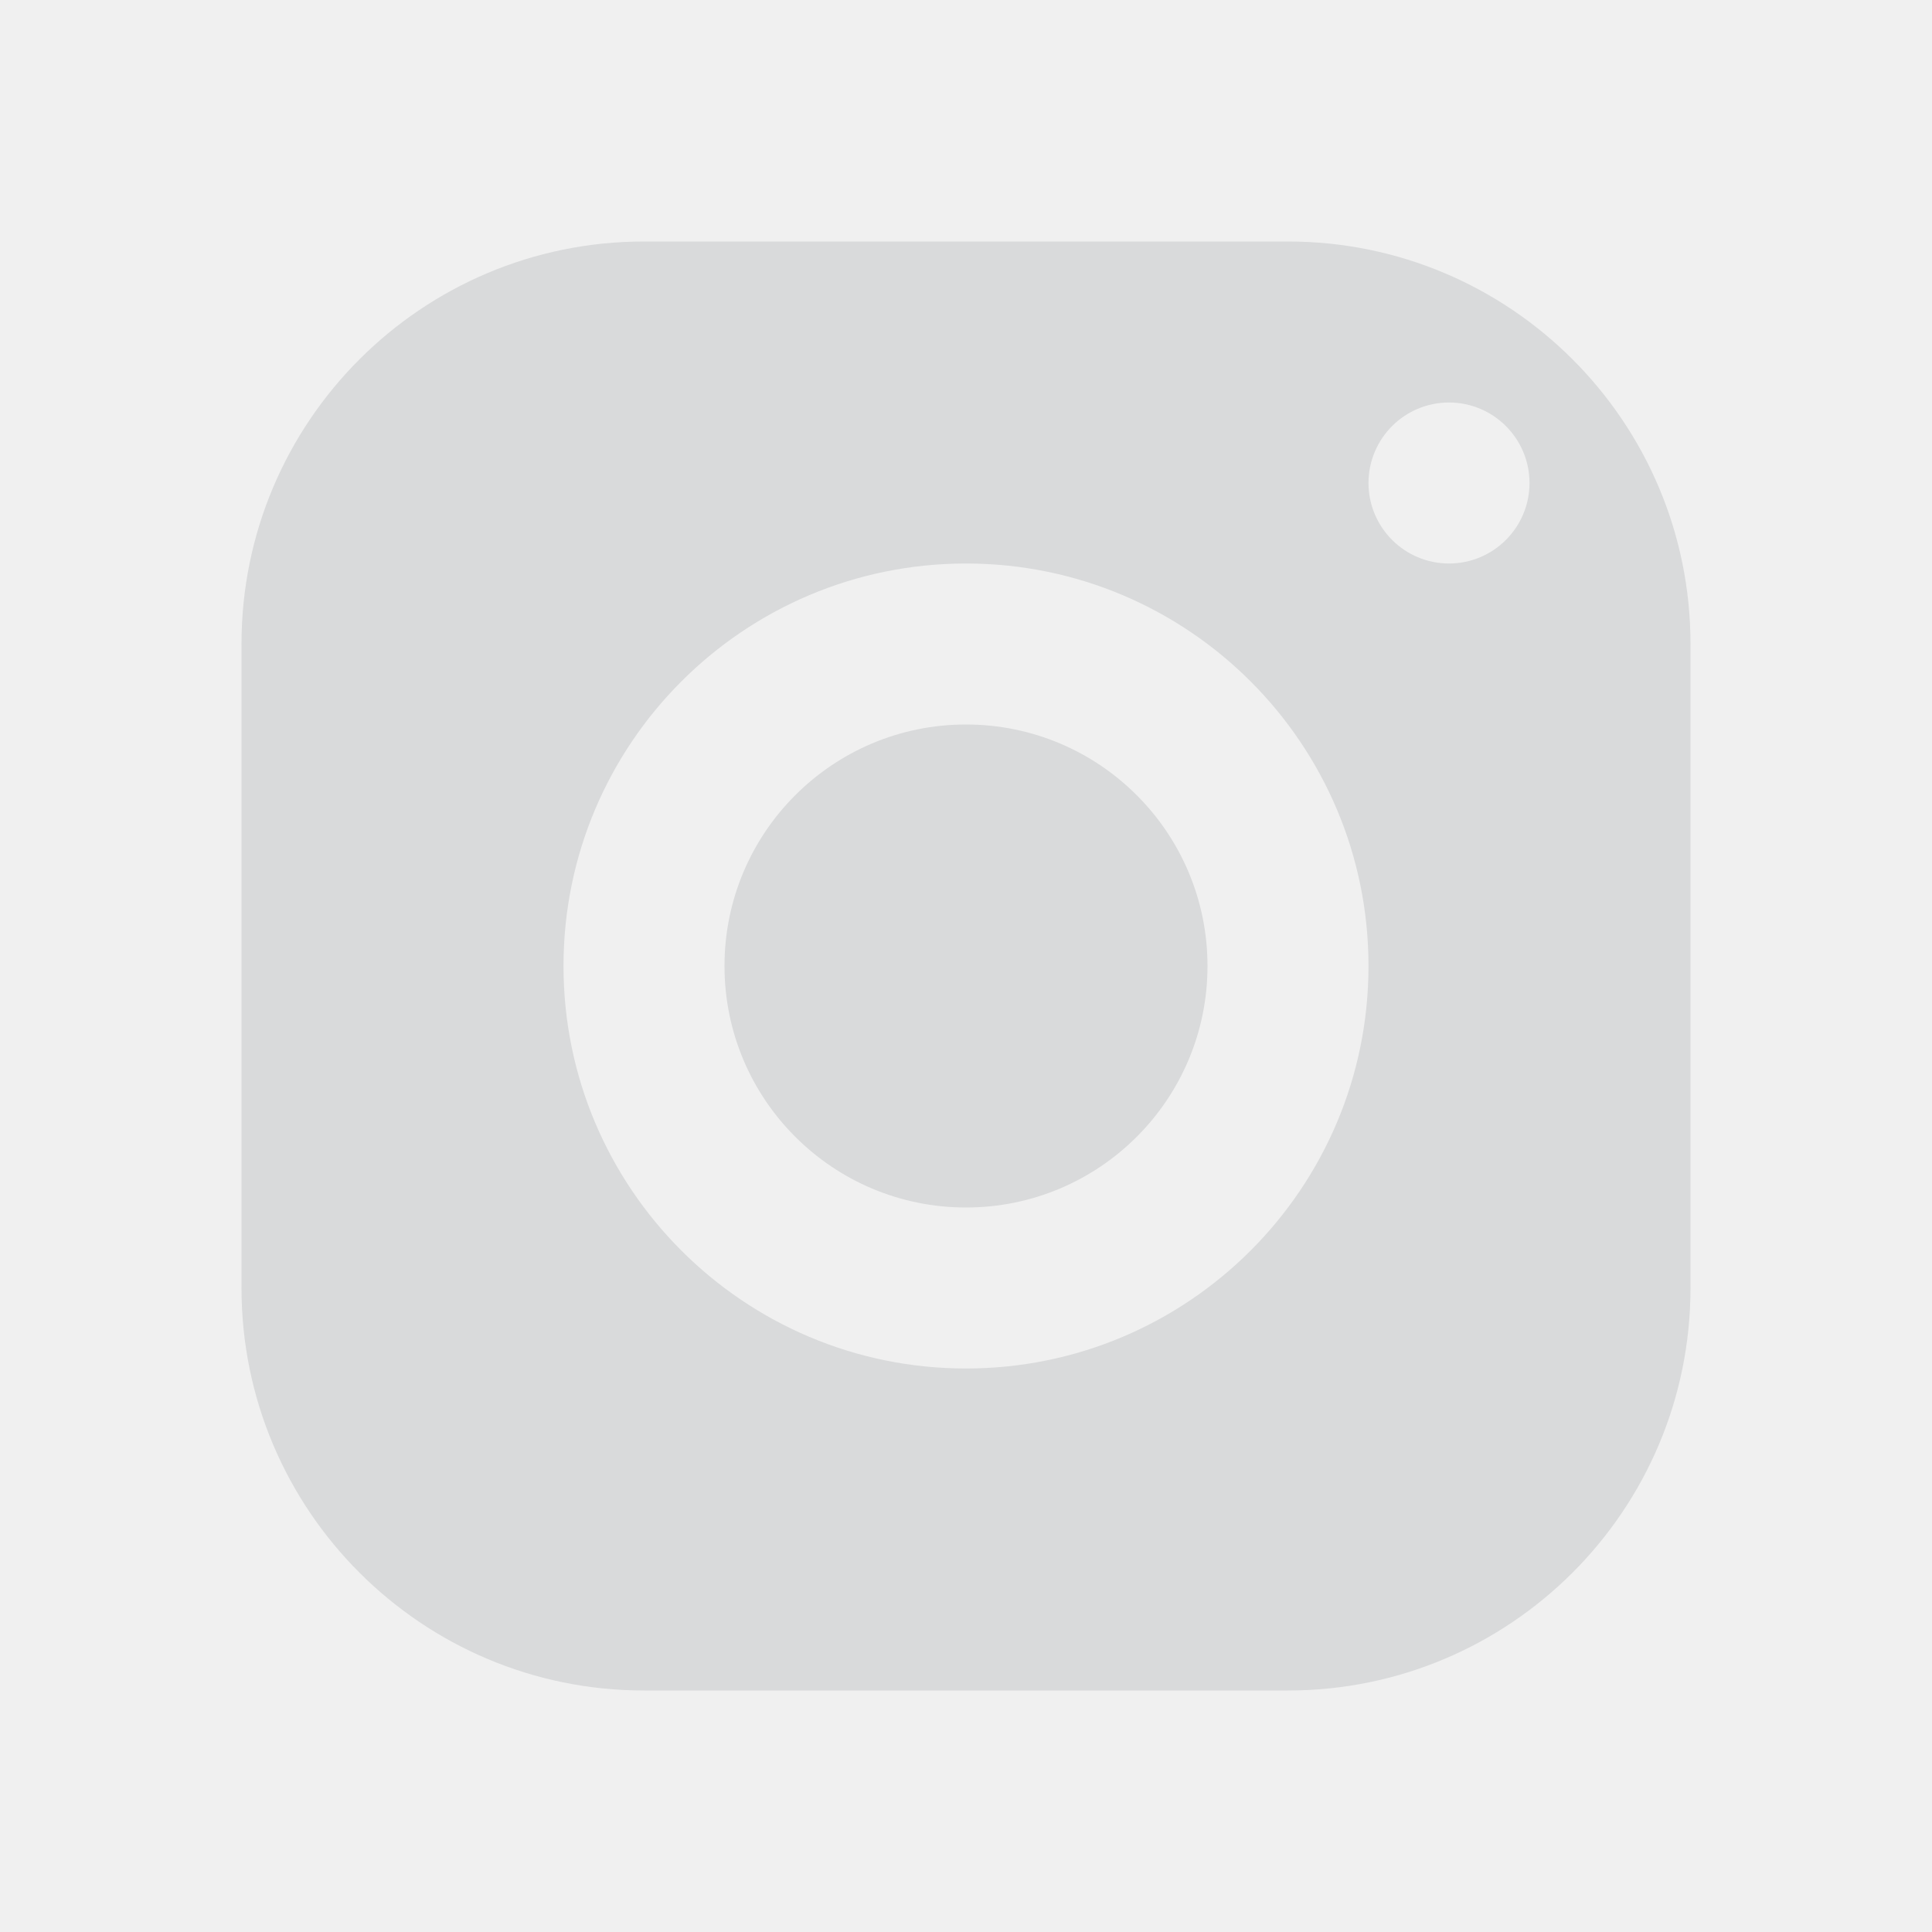
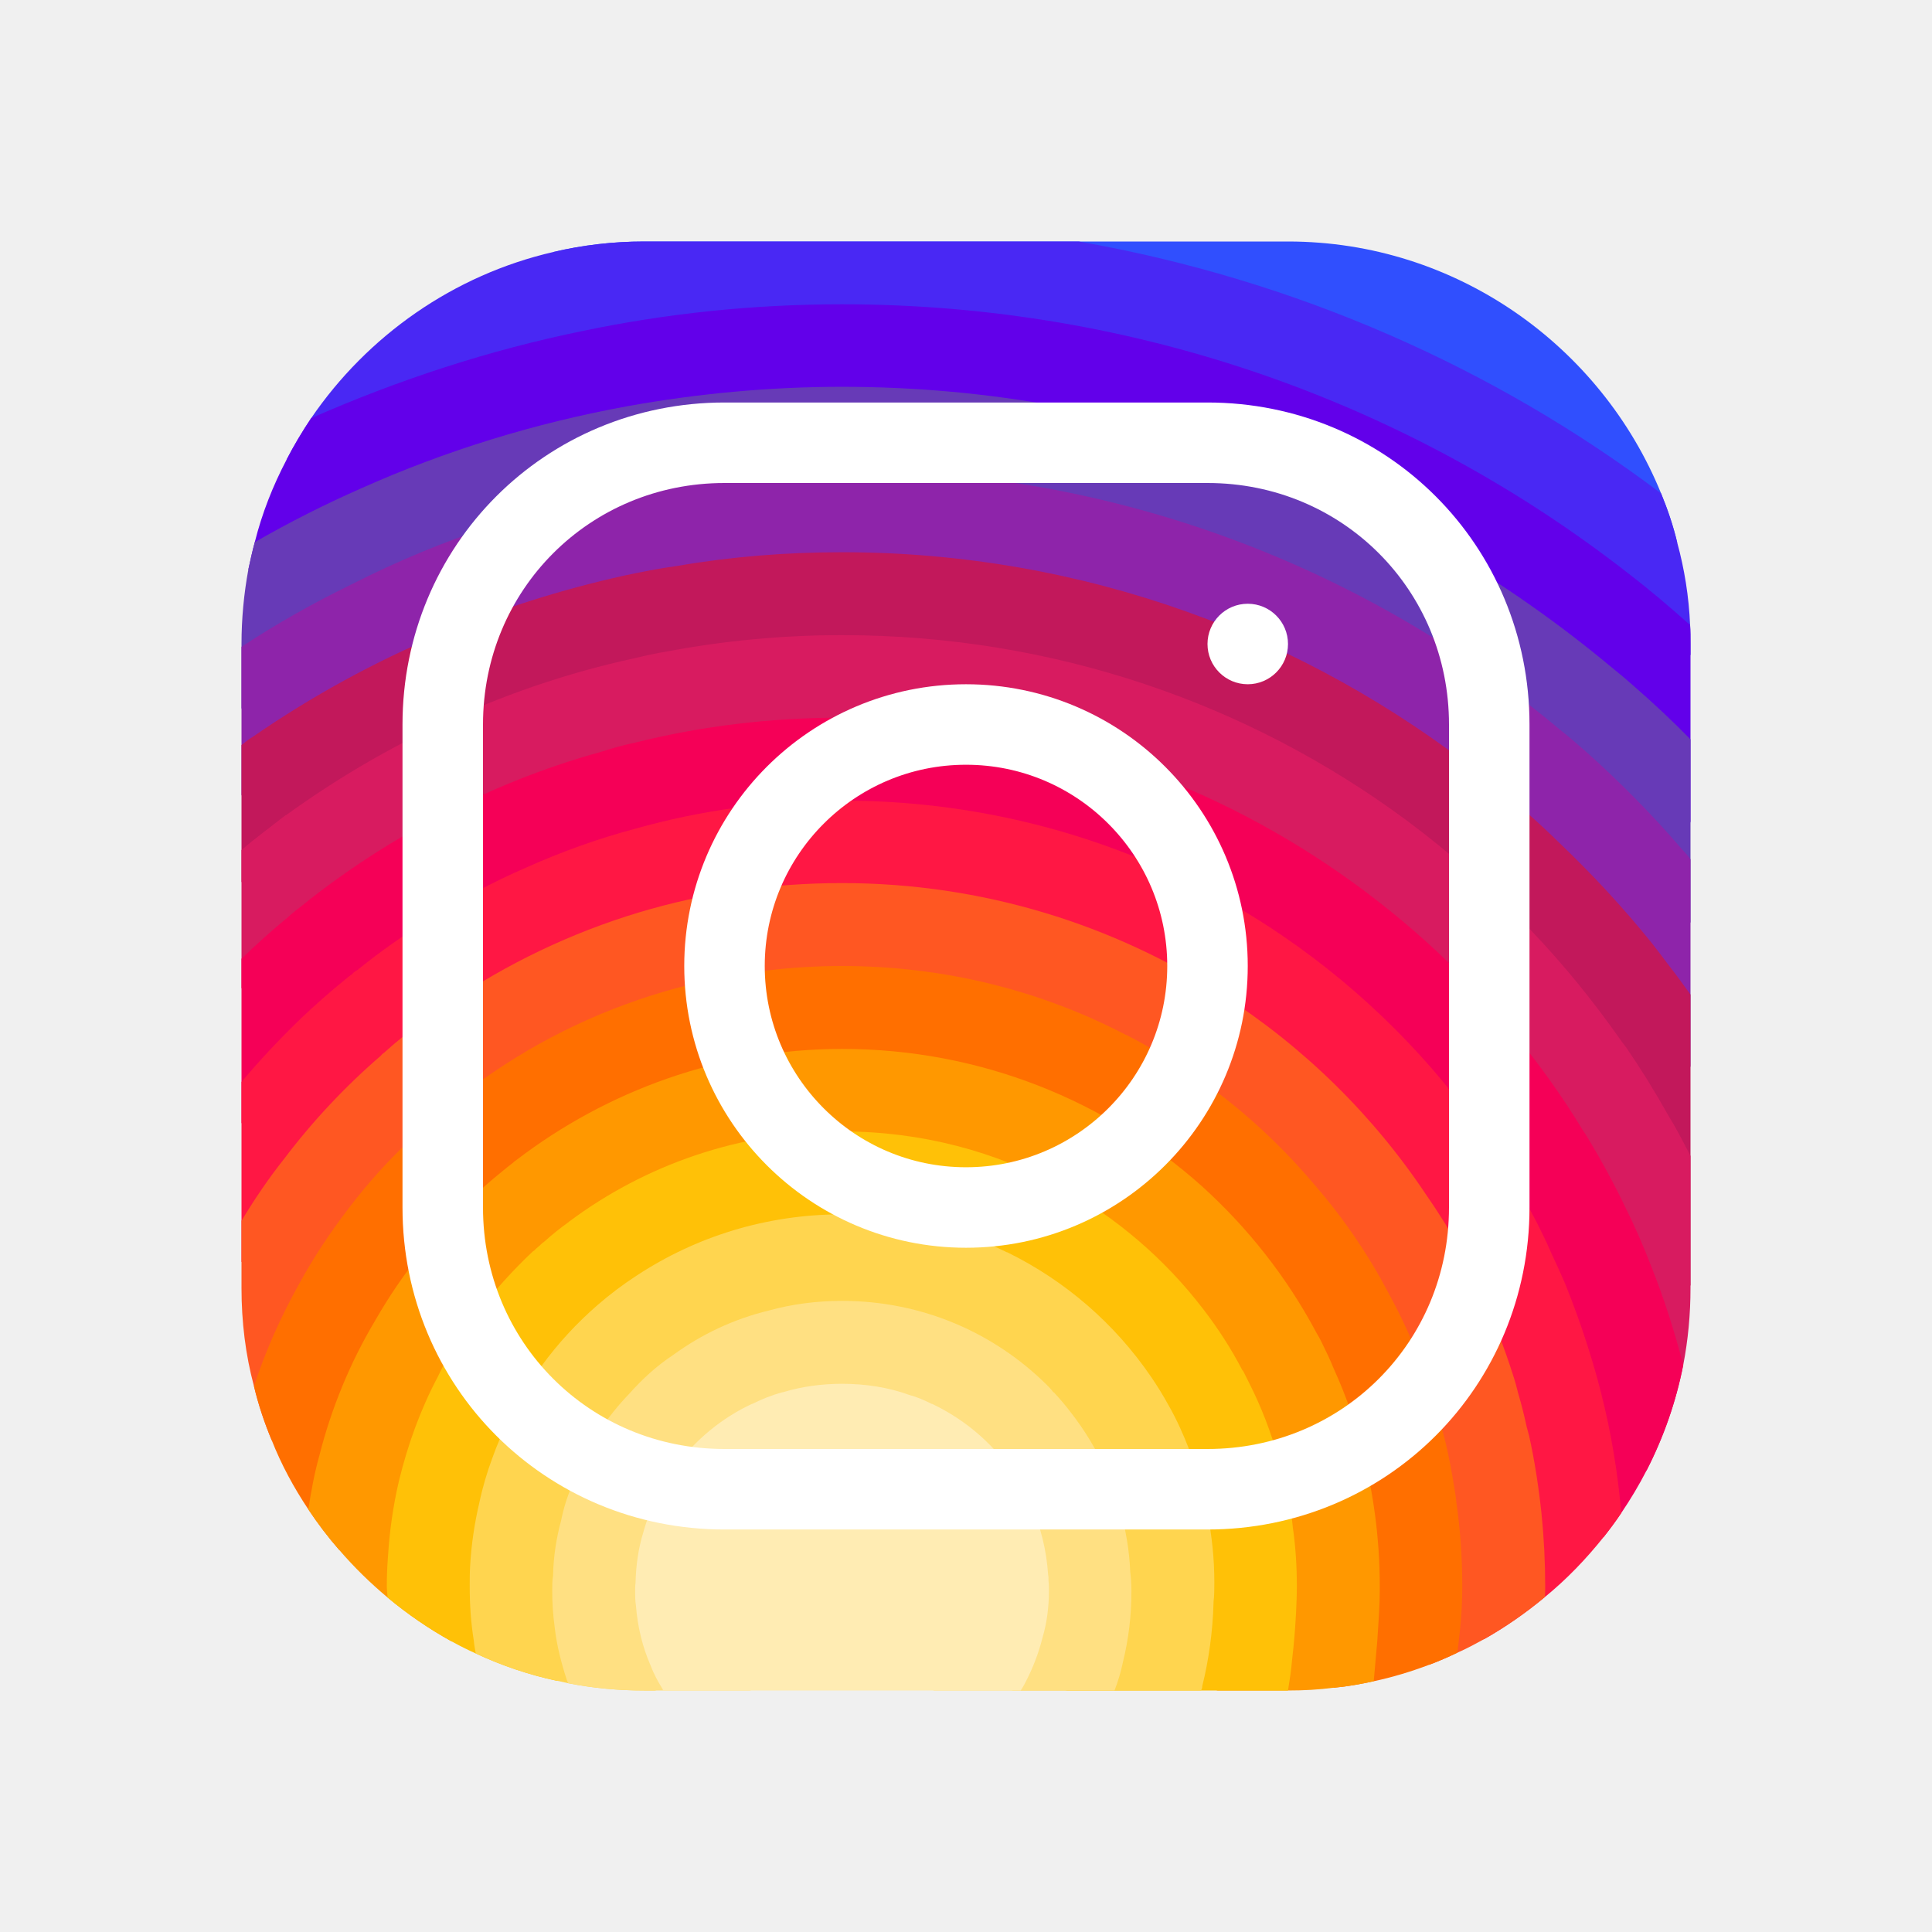
- <svg xmlns="http://www.w3.org/2000/svg" xmlnsXlink="http://www.w3.org/1999/xlink" viewBox="0,0,256,256" width="30px" height="30px" fillRule="nonzero">
-   <g fill="#d9dadb" fillRule="nonzero" stroke="none" strokeWidth="1" strokeLinecap="butt" strokeLinejoin="miter" strokeMiterlimit="10" strokeDasharray="" strokeDashoffset="0" fontFamily="none" fontWeight="none" fontSize="none" textAnchor="none">
-     <g transform="scale(10.66667,10.66667)">
-       <path d="M8,3c-2.761,0 -5,2.239 -5,5v8c0,2.761 2.239,5 5,5h8c2.761,0 5,-2.239 5,-5v-8c0,-2.761 -2.239,-5 -5,-5zM18,5c0.552,0 1,0.448 1,1c0,0.552 -0.448,1 -1,1c-0.552,0 -1,-0.448 -1,-1c0,-0.552 0.448,-1 1,-1zM12,7c2.761,0 5,2.239 5,5c0,2.761 -2.239,5 -5,5c-2.761,0 -5,-2.239 -5,-5c0,-2.761 2.239,-5 5,-5zM12,9c-1.657,0 -3,1.343 -3,3c0,1.657 1.343,3 3,3c1.657,0 3,-1.343 3,-3c0,-1.657 -1.343,-3 -3,-3z" />
-     </g>
+ <svg xmlns="http://www.w3.org/2000/svg" viewBox="0 0 48 48" width="96px" height="96px">
+   <path fill="#304ffe" d="M41.67,13.48c-0.4,0.26-0.97,0.5-1.21,0.77c-0.09,0.09-0.14,0.19-0.12,0.29v1.03l-0.3,1.01l-0.3,1l-0.33,1.1 l-0.68,2.25l-0.66,2.22l-0.5,1.67c0,0.26-0.01,0.52-0.03,0.77c-0.07,0.96-0.27,1.88-0.59,2.74c-0.19,0.53-0.42,1.04-0.7,1.52 c-0.1,0.19-0.22,0.38-0.34,0.56c-0.4,0.63-0.88,1.21-1.41,1.72c-0.41,0.41-0.86,0.79-1.35,1.11c0,0,0,0-0.01,0 c-0.08,0.07-0.17,0.13-0.27,0.18c-0.31,0.21-0.64,0.39-0.98,0.55c-0.23,0.12-0.46,0.22-0.7,0.31c-0.05,0.03-0.11,0.05-0.16,0.07 c-0.57,0.27-1.23,0.45-1.89,0.54c-0.04,0.01-0.07,0.01-0.11,0.02c-0.4,0.07-0.79,0.13-1.19,0.16c-0.18,0.02-0.37,0.03-0.55,0.03 l-0.71-0.04l-3.42-0.18c0-0.01-0.01,0-0.01,0l-1.72-0.09c-0.13,0-0.27,0-0.4-0.01c-0.54-0.02-1.06-0.08-1.58-0.19 c-0.01,0-0.01,0-0.01,0c-0.95-0.18-1.86-0.5-2.71-0.93c-0.47-0.24-0.93-0.51-1.36-0.82c-0.18-0.13-0.35-0.27-0.52-0.42 c-0.48-0.4-0.91-0.83-1.31-1.27c-0.06-0.06-0.11-0.12-0.16-0.18c-0.06-0.06-0.12-0.13-0.17-0.19c-0.38-0.48-0.7-0.97-0.96-1.49 c-0.24-0.46-0.43-0.95-0.58-1.49c-0.06-0.19-0.11-0.37-0.15-0.57c-0.01-0.01-0.02-0.03-0.02-0.05c-0.1-0.41-0.19-0.84-0.24-1.27 c-0.06-0.33-0.09-0.66-0.09-1c-0.02-0.13-0.02-0.27-0.02-0.4l1.91-2.95l1.87-2.88l0.85-1.31l0.77-1.18l0.26-0.41v-1.03 c0.02-0.23,0.03-0.47,0.02-0.69c-0.01-0.7-0.15-1.38-0.38-2.03c-0.22-0.69-0.53-1.34-0.85-1.94c-0.38-0.69-0.78-1.31-1.11-1.87 C14,7.4,13.66,6.73,13.75,6.26C14.47,6.09,15.23,6,16,6h16c4.18,0,7.78,2.6,9.27,6.26C41.43,12.65,41.57,13.06,41.67,13.48z" />
+   <path fill="#4928f4" d="M42,16v0.27l-1.38,0.8l-0.88,0.51l-0.97,0.56l-1.94,1.13l-1.9,1.1l-1.94,1.12l-0.77,0.45 c0,0.48-0.12,0.92-0.34,1.32c-0.31,0.58-0.83,1.06-1.49,1.47c-0.67,0.41-1.49,0.74-2.41,0.98c0,0,0-0.01-0.01,0 c-3.56,0.92-8.42,0.5-10.78-1.26c-0.66-0.49-1.12-1.09-1.32-1.78c-0.06-0.23-0.09-0.48-0.09-0.73v-7.19 c0.01-0.15-0.09-0.3-0.27-0.45c-0.54-0.43-1.81-0.84-3.23-1.25c-1.11-0.31-2.3-0.62-3.3-0.92c-0.79-0.24-1.46-0.48-1.86-0.71 c0.18-0.35,0.39-0.7,0.61-1.03c1.4-2.05,3.54-3.56,6.02-4.13C14.47,6.09,15.23,6,16,6h10.8c5.37,0.94,10.32,3.13,14.47,6.26 c0.16,0.39,0.3,0.8,0.4,1.22c0.18,0.66,0.29,1.34,0.32,2.05C42,15.68,42,15.84,42,16z" />
+   <path fill="#6200ea" d="M42,16v4.41l-0.22,0.68l-0.75,2.33l-0.78,2.4l-0.41,1.28l-0.38,1.19l-0.37,1.13l-0.36,1.12l-0.19,0.59 l-0.25,0.78c0,0.76-0.02,1.43-0.07,2c-0.01,0.06-0.02,0.12-0.02,0.18c-0.06,0.53-0.14,0.98-0.27,1.36 c-0.01,0.06-0.03,0.12-0.05,0.17c-0.26,0.72-0.65,1.18-1.23,1.48c-0.14,0.08-0.3,0.14-0.47,0.2c-0.53,0.18-1.2,0.27-2.02,0.32 c-0.6,0.04-1.29,0.05-2.07,0.05H31.4l-1.19-0.05L30,37.61l-2.17-0.09l-2.2-0.09l-7.25-0.3l-1.88-0.08h-0.26 c-0.78-0.01-1.45-0.06-2.03-0.14c-0.84-0.13-1.49-0.35-1.98-0.68c-0.7-0.45-1.11-1.11-1.35-2.03c-0.06-0.22-0.11-0.45-0.14-0.7 c-0.1-0.58-0.15-1.25-0.18-2c0-0.15,0-0.3-0.01-0.46c-0.01-0.01,0-0.01,0-0.01v-0.58c-0.01-0.29-0.01-0.59-0.01-0.9l0.05-1.61 l0.03-1.15l0.04-1.34v-0.19l0.07-2.46l0.07-2.46l0.07-2.31l0.06-2.27l0.02-0.6c0-0.31-1.05-0.49-2.22-0.64 c-0.93-0.12-1.95-0.23-2.56-0.37c0.05-0.23,0.1-0.46,0.16-0.68c0.18-0.72,0.45-1.4,0.79-2.05c0.18-0.35,0.39-0.7,0.61-1.03 c2.16-0.95,4.41-1.69,6.76-2.17c2.06-0.43,4.21-0.66,6.43-0.66c7.36,0,14.16,2.49,19.54,6.69c0.52,0.4,1.03,0.83,1.53,1.28 C42,15.68,42,15.84,42,16z" />
+   <path fill="#673ab7" d="M42,18.37v4.54l-0.55,1.06l-1.05,2.05l-0.56,1.08l-0.51,0.99l-0.22,0.43c0,0.31,0,0.61-0.02,0.9 c0,0.43-0.02,0.84-0.05,1.22c-0.04,0.45-0.1,0.86-0.16,1.24c-0.15,0.79-0.36,1.47-0.66,2.03c-0.04,0.07-0.08,0.14-0.12,0.2 c-0.11,0.18-0.24,0.35-0.38,0.51c-0.18,0.22-0.38,0.41-0.61,0.57c-0.34,0.26-0.74,0.47-1.2,0.63c-0.57,0.21-1.23,0.35-2.01,0.43 c-0.51,0.05-1.07,0.08-1.68,0.08l-0.42,0.02l-2.08,0.12h-0.01L27.5,36.6l-2.25,0.13l-3.1,0.18l-3.77,0.22l-0.55,0.03 c-0.51,0-0.99-0.03-1.45-0.09c-0.05-0.01-0.09-0.02-0.14-0.02c-0.68-0.11-1.3-0.29-1.86-0.54c-0.68-0.3-1.27-0.7-1.77-1.18 c-0.44-0.43-0.82-0.92-1.13-1.47c-0.07-0.13-0.14-0.25-0.2-0.39c-0.3-0.59-0.54-1.25-0.72-1.97c-0.03-0.12-0.06-0.25-0.08-0.38 c-0.06-0.23-0.11-0.47-0.14-0.72c-0.11-0.64-0.17-1.32-0.2-2.03v-0.01c-0.01-0.29-0.02-0.57-0.02-0.87l-0.49-1.17l-0.07-0.18 L9.5,25.99L8.75,24.2l-0.12-0.29l-0.72-1.73l-0.8-1.93c0,0,0,0-0.01,0L6.29,18.3L6,17.59V16c0-0.63,0.06-1.25,0.17-1.85 c0.05-0.23,0.1-0.46,0.16-0.68c0.85-0.49,1.74-0.94,2.65-1.34c2.08-0.93,4.31-1.62,6.62-2.04c1.72-0.31,3.51-0.48,5.32-0.48 c7.31,0,13.94,2.65,19.12,6.97c0.2,0.16,0.39,0.32,0.58,0.49C41.09,17.48,41.55,17.91,42,18.37z" />
+   <path fill="#8e24aa" d="M42,21.35v5.14l-0.57,1.19l-1.08,2.25l-0.01,0.03c0,0.43-0.02,0.82-0.05,1.17c-0.1,1.15-0.38,1.88-0.84,2.33 c-0.33,0.34-0.74,0.53-1.25,0.63c-0.03,0.01-0.07,0.01-0.1,0.02c-0.16,0.03-0.33,0.05-0.51,0.05c-0.62,0.06-1.35,0.02-2.19-0.04 c-0.09,0-0.19-0.01-0.29-0.02c-0.61-0.04-1.26-0.08-1.98-0.11c-0.39-0.01-0.8-0.02-1.22-0.02h-0.02l-1.01,0.08h-0.01l-2.27,0.16 l-2.59,0.2l-0.38,0.03l-3.03,0.22l-1.57,0.12l-1.55,0.11c-0.27,0-0.53,0-0.79-0.01c0,0-0.01-0.01-0.01,0 c-1.13-0.02-2.14-0.09-3.04-0.26c-0.83-0.14-1.56-0.36-2.18-0.69c-0.64-0.31-1.17-0.75-1.6-1.31c-0.41-0.55-0.71-1.24-0.9-2.07 c0-0.01,0-0.01,0-0.01c-0.14-0.67-0.22-1.45-0.22-2.33l-0.15-0.27L9.7,26.35l-0.13-0.22L9.5,25.99l-0.93-1.65l-0.46-0.83 l-0.58-1.03l-1-1.79L6,19.75v-3.68c0.88-0.58,1.79-1.09,2.73-1.55c1.14-0.58,2.32-1.07,3.55-1.47c1.34-0.44,2.74-0.79,4.17-1.02 c1.45-0.24,2.94-0.36,4.47-0.36c6.8,0,13.04,2.43,17.85,6.47c0.22,0.17,0.43,0.36,0.64,0.54c0.84,0.75,1.64,1.56,2.37,2.41 C41.86,21.18,41.94,21.26,42,21.35z" />
+   <path fill="#c2185b" d="M42,24.71v7.23c-0.24-0.14-0.57-0.31-0.98-0.49c-0.22-0.11-0.47-0.22-0.73-0.32 c-0.38-0.17-0.79-0.33-1.25-0.49c-0.1-0.04-0.2-0.07-0.31-0.1c-0.18-0.07-0.37-0.13-0.56-0.19c-0.59-0.18-1.24-0.35-1.92-0.5 c-0.26-0.05-0.53-0.1-0.8-0.14c-0.87-0.15-1.8-0.24-2.77-0.25c-0.08-0.01-0.17-0.01-0.25-0.01l-2.57,0.02l-3.5,0.02h-0.01 l-7.49,0.06c-2.38,0-3.84,0.57-4.72,0.8c0,0-0.01,0-0.01,0.01c-0.93,0.24-1.22,0.09-1.3-1.54c-0.02-0.45-0.03-1.03-0.03-1.74 l-0.56-0.43l-0.98-0.74l-0.6-0.46l-0.12-0.09L8.88,24.1l-0.25-0.19l-0.52-0.4l-0.96-0.72L6,21.91v-3.4 c0.1-0.08,0.19-0.15,0.29-0.21c1.45-1,3-1.85,4.64-2.54c1.46-0.62,3-1.11,4.58-1.46c0.43-0.09,0.87-0.18,1.32-0.24 c1.33-0.23,2.7-0.34,4.09-0.34c6.01,0,11.53,2.09,15.91,5.55c0.66,0.52,1.3,1.07,1.9,1.66c0.82,0.78,1.59,1.61,2.3,2.49 c0.14,0.18,0.28,0.36,0.42,0.55C41.64,24.21,41.82,24.46,42,24.71z" />
+   <path fill="#d81b60" d="M42,28.72V32c0,0.65-0.06,1.29-0.18,1.91c-0.18,0.92-0.49,1.8-0.91,2.62c-0.22,0.05-0.47,0.05-0.75,0.01 c-0.63-0.11-1.37-0.44-2.17-0.87c-0.04-0.01-0.08-0.03-0.11-0.05c-0.25-0.13-0.51-0.27-0.77-0.43c-0.53-0.29-1.09-0.61-1.65-0.91 c-0.12-0.06-0.24-0.12-0.35-0.18c-0.64-0.33-1.3-0.63-1.96-0.86c0,0,0,0-0.01,0c-0.14-0.05-0.29-0.1-0.44-0.14 c-0.57-0.16-1.15-0.26-1.71-0.26l-1.1-0.32l-4.87-1.41c0,0,0,0-0.01,0l-2.99-0.87h-0.01l-1.3-0.38c-3.76,0-6.07,1.6-7.19,0.99 c-0.44-0.23-0.7-0.81-0.79-1.95c-0.03-0.32-0.04-0.68-0.04-1.1l-1.17-0.57l-0.05-0.02h-0.01l-0.84-0.42L9.7,26.35l-0.07-0.03 l-0.17-0.09L7.5,25.28L6,24.55v-3.43c0.17-0.15,0.35-0.29,0.53-0.43c0.19-0.15,0.38-0.29,0.57-0.44c0.01,0,0.01,0,0.01,0 c1.18-0.85,2.43-1.6,3.76-2.22c1.55-0.74,3.2-1.31,4.91-1.68c0.25-0.06,0.51-0.12,0.77-0.16c1.42-0.27,2.88-0.41,4.37-0.41 c5.27,0,10.11,1.71,14.01,4.59c1.13,0.84,2.18,1.77,3.14,2.78c0.79,0.83,1.52,1.73,2.18,2.67c0.05,0.07,0.1,0.14,0.15,0.2 c0.37,0.54,0.71,1.09,1.03,1.66C41.64,28.02,41.82,28.37,42,28.72z" />
+   <path fill="#f50057" d="M41.82,33.91c-0.18,0.92-0.49,1.8-0.91,2.62c-0.19,0.37-0.4,0.72-0.63,1.06c-0.14,0.21-0.29,0.41-0.44,0.6 c-0.36-0.14-0.89-0.34-1.54-0.56c0,0,0,0,0-0.01c-0.49-0.17-1.05-0.35-1.65-0.52c-0.17-0.05-0.34-0.1-0.52-0.15 c-0.71-0.19-1.45-0.36-2.17-0.46c-0.6-0.1-1.19-0.16-1.74-0.16l-0.46-0.13h-0.01l-2.42-0.7l-1.49-0.43l-1.66-0.48h-0.01l-0.54-0.15 l-6.53-1.88l-1.88-0.54l-1.4-0.33l-2.28-0.54l-0.28-0.07c0,0,0,0-0.01,0l-2.29-0.53c0-0.01,0-0.01,0-0.01l-0.41-0.09l-0.21-0.05 l-1.67-0.39l-0.19-0.05l-1.42-1.17L6,27.9v-4.08c0.37-0.36,0.75-0.7,1.15-1.03c0.12-0.11,0.25-0.21,0.38-0.31 c0.12-0.1,0.25-0.2,0.38-0.3c0.91-0.69,1.87-1.31,2.89-1.84c1.3-0.7,2.68-1.26,4.13-1.66c0.28-0.09,0.56-0.17,0.85-0.23 c1.64-0.41,3.36-0.62,5.14-0.62c4.47,0,8.63,1.35,12.07,3.66c1.71,1.15,3.25,2.53,4.55,4.1c0.66,0.79,1.26,1.62,1.79,2.5 c0.05,0.07,0.09,0.13,0.13,0.2c0.32,0.53,0.62,1.08,0.89,1.64c0.25,0.5,0.47,1,0.67,1.52C41.34,32.25,41.6,33.07,41.82,33.91z" />
+   <path fill="#ff1744" d="M40.28,37.59c-0.14,0.21-0.29,0.41-0.44,0.6c-0.44,0.55-0.92,1.05-1.46,1.49c-0.47,0.39-0.97,0.74-1.5,1.04 c-0.2-0.05-0.4-0.11-0.61-0.19c-0.66-0.23-1.35-0.61-1.99-1.01c-0.96-0.61-1.79-1.27-2.16-1.57c-0.14-0.12-0.21-0.18-0.21-0.18 l-1.7-0.15L30,37.6l-2.2-0.19l-2.28-0.2l-3.37-0.3l-5.34-0.47l-0.02-0.01l-1.88-0.91l-1.9-0.92l-1.53-0.74l-0.33-0.16l-0.41-0.2 l-1.42-0.69L7.43,31.9l-0.59-0.29L6,31.35v-4.47c0.47-0.56,0.97-1.09,1.5-1.6c0.34-0.32,0.7-0.64,1.07-0.94 c0.06-0.05,0.12-0.1,0.18-0.14c0.04-0.05,0.09-0.08,0.13-0.1c0.59-0.48,1.21-0.91,1.85-1.3c0.74-0.47,1.52-0.89,2.33-1.24 c0.87-0.39,1.78-0.72,2.72-0.97c1.63-0.46,3.36-0.7,5.14-0.7c4.08,0,7.85,1.24,10.96,3.37c1.99,1.36,3.71,3.08,5.07,5.07 c0.45,0.64,0.85,1.32,1.22,2.02c0.13,0.26,0.26,0.52,0.37,0.78c0.12,0.25,0.23,0.5,0.34,0.75c0.21,0.52,0.4,1.04,0.57,1.58 c0.32,1,0.56,2.02,0.71,3.08C40.21,36.89,40.25,37.24,40.28,37.59z" />
+   <path fill="#ff5722" d="M38.39,39.42c0,0.08,0,0.17-0.01,0.26c-0.47,0.39-0.97,0.74-1.5,1.04c-0.22,0.12-0.44,0.24-0.67,0.34 c-0.23,0.11-0.46,0.21-0.7,0.3c-0.34-0.18-0.8-0.4-1.29-0.61c-0.69-0.31-1.44-0.59-2.02-0.68c-0.14-0.03-0.27-0.04-0.39-0.04 l-1.64-0.21h-0.02l-2.04-0.27l-2.06-0.27l-0.96-0.12l-7.56-0.98c-0.49,0-1.01-0.03-1.55-0.1c-0.66-0.06-1.35-0.16-2.04-0.3 c-0.68-0.12-1.37-0.28-2.03-0.45c-0.69-0.16-1.37-0.35-2-0.53c-0.73-0.22-1.41-0.43-1.98-0.62c-0.47-0.15-0.87-0.29-1.18-0.4 c-0.18-0.43-0.33-0.88-0.44-1.34C6.1,33.66,6,32.84,6,32v-1.67c0.32-0.53,0.67-1.05,1.06-1.54c0.71-0.94,1.52-1.8,2.4-2.56 c0.03-0.04,0.07-0.07,0.1-0.09l0.01-0.01c0.31-0.28,0.63-0.53,0.97-0.77c0.04-0.04,0.08-0.07,0.12-0.1 c0.16-0.12,0.33-0.24,0.51-0.35c1.43-0.97,3.01-1.73,4.7-2.24c1.6-0.48,3.29-0.73,5.05-0.73c3.49,0,6.75,1.03,9.47,2.79 c2.01,1.29,3.74,2.99,5.06,4.98c0.16,0.23,0.31,0.46,0.46,0.7c0.69,1.17,1.26,2.43,1.68,3.75c0.05,0.15,0.09,0.3,0.13,0.46 c0.08,0.27,0.15,0.55,0.21,0.83c0.02,0.07,0.04,0.14,0.06,0.22c0.14,0.63,0.24,1.29,0.31,1.95c0,0.01,0,0.01,0,0.01 C38.36,38.22,38.39,38.82,38.39,39.42z" />
+   <path fill="#ff6f00" d="M36.33,39.42c0,0.35-0.02,0.73-0.06,1.11c-0.02,0.18-0.04,0.36-0.06,0.53c-0.23,0.11-0.46,0.21-0.7,0.3 c-0.45,0.17-0.91,0.31-1.38,0.41c-0.32,0.07-0.65,0.13-0.98,0.16h-0.01c-0.31-0.19-0.67-0.42-1.04-0.68 c-0.67-0.47-1.37-1-1.93-1.43c-0.01-0.01-0.01-0.01-0.02-0.02c-0.59-0.45-1.01-0.79-1.01-0.79l-1.06,0.04l-2.04,0.07l-0.95,0.04 l-3.82,0.14l-3.23,0.12c-0.21,0.01-0.46,0.01-0.77,0h-0.01c-0.42-0.01-0.92-0.04-1.47-0.09c-0.64-0.05-1.34-0.11-2.05-0.18 c-0.69-0.08-1.39-0.16-2.06-0.24c-0.74-0.08-1.44-0.17-2.04-0.25c-0.47-0.06-0.88-0.11-1.21-0.15c-0.28-0.32-0.53-0.65-0.77-1.01 c-0.36-0.54-0.67-1.11-0.91-1.72c-0.18-0.43-0.33-0.88-0.44-1.34c0.29-0.89,0.67-1.73,1.12-2.54c0.36-0.66,0.78-1.29,1.24-1.89 c0.45-0.59,0.94-1.14,1.47-1.64v-0.01c0.15-0.15,0.3-0.29,0.45-0.42c0.28-0.26,0.57-0.5,0.87-0.73h0.01 c0.01-0.02,0.02-0.02,0.03-0.03c0.24-0.19,0.49-0.36,0.74-0.53c1.48-1.01,3.15-1.76,4.95-2.2c1.19-0.29,2.44-0.45,3.73-0.45 c2.54,0,4.94,0.61,7.05,1.71h0.01c1.81,0.93,3.41,2.21,4.7,3.75c0.71,0.82,1.32,1.72,1.82,2.67c0.35,0.64,0.65,1.31,0.9,1.99 c0.02,0.06,0.04,0.11,0.06,0.16c0.17,0.5,0.32,1.02,0.45,1.54c0.09,0.37,0.16,0.75,0.22,1.13c0.02,0.12,0.04,0.23,0.05,0.35 C36.28,37.99,36.33,38.7,36.33,39.42z" />
+   <path fill="#ff9800" d="M34.28,39.42v0.1c0,0.34-0.03,0.77-0.06,1.23c-0.03,0.34-0.06,0.69-0.09,1.02c-0.32,0.07-0.65,0.13-0.98,0.16 h-0.01C32.76,41.98,32.39,42,32,42h-1.75l-0.38-0.11l-1.97-0.6l-2-0.6l-4.63-1.39l-2-0.6c0,0-0.83,0.33-2,0.72h-0.01 c-0.45,0.15-0.94,0.31-1.46,0.47c-0.65,0.19-1.34,0.38-2.02,0.53c-0.7,0.16-1.39,0.28-2.01,0.33c-0.19,0.02-0.38,0.03-0.55,0.03 c-0.56-0.31-1.1-0.68-1.59-1.09c-0.43-0.36-0.83-0.75-1.2-1.18c-0.28-0.32-0.53-0.65-0.77-1.01c0.07-0.45,0.15-0.89,0.27-1.32 c0.3-1.19,0.77-2.33,1.39-3.37c0.34-0.59,0.72-1.16,1.16-1.69c0.01-0.03,0.04-0.06,0.07-0.08c-0.01-0.01,0-0.01,0-0.01 c0.13-0.17,0.27-0.33,0.41-0.48c0-0.01,0-0.01,0-0.01c0.41-0.44,0.83-0.86,1.29-1.25c0.16-0.13,0.31-0.26,0.48-0.39 c0.03-0.03,0.06-0.05,0.1-0.08c2.25-1.72,5.06-2.76,8.09-2.76c3.44,0,6.57,1.29,8.94,3.41c1.14,1.03,2.11,2.26,2.84,3.63 c0.06,0.1,0.12,0.21,0.17,0.32c0.09,0.18,0.18,0.37,0.26,0.57c0.33,0.72,0.59,1.48,0.77,2.26c0.02,0.08,0.04,0.16,0.06,0.24 c0.08,0.37,0.15,0.75,0.2,1.13C34.24,38.21,34.28,38.81,34.28,39.42z" />
+   <path fill="#ffc107" d="M32.22,39.42c0,0.2-0.01,0.42-0.02,0.65c-0.02,0.37-0.05,0.77-0.1,1.18c-0.02,0.25-0.06,0.5-0.1,0.75h-5.48 l-1.06-0.17l-4.14-0.66l-0.59-0.09l-1.35-0.22c-0.59,0-1.87,0.26-3.22,0.51c-0.71,0.13-1.43,0.27-2.08,0.36 c-0.08,0.01-0.16,0.02-0.23,0.03h-0.01c-0.7-0.15-1.38-0.38-2.02-0.68c-0.2-0.09-0.4-0.19-0.6-0.3c-0.56-0.31-1.1-0.68-1.59-1.09 c-0.01-0.12-0.02-0.22-0.02-0.27c0-0.26,0.01-0.51,0.03-0.76c0.04-0.64,0.13-1.26,0.27-1.86c0.22-0.91,0.54-1.79,0.97-2.6 c0.08-0.17,0.17-0.34,0.27-0.5c0.04-0.08,0.09-0.15,0.13-0.23c0.18-0.29,0.38-0.57,0.58-0.85c0.42-0.55,0.89-1.07,1.39-1.54 c0.01,0,0.01,0,0.01,0c0.04-0.04,0.08-0.08,0.12-0.11c0.05-0.04,0.09-0.09,0.14-0.12c0.2-0.18,0.4-0.34,0.61-0.49 c0-0.01,0.01-0.01,0.01-0.01c1.89-1.41,4.23-2.24,6.78-2.24c1.98,0,3.82,0.5,5.43,1.38h0.01c1.38,0.76,2.58,1.79,3.53,3.03 c0.37,0.48,0.7,0.99,0.98,1.53h0.01c0.05,0.1,0.1,0.2,0.15,0.3c0.3,0.59,0.54,1.21,0.72,1.85h0.01c0.01,0.05,0.03,0.1,0.04,0.15 c0.12,0.43,0.22,0.87,0.29,1.32c0.01,0.09,0.02,0.19,0.03,0.28C32.19,38.43,32.22,38.92,32.22,39.42z" />
+   <path fill="#ffd54f" d="M30.17,39.31c0,0.16,0,0.33-0.02,0.49v0.01c0,0.01,0,0.01,0,0.01c-0.02,0.72-0.12,1.43-0.28,2.07 c0,0.04-0.01,0.07-0.03,0.11h-4.67l-3.85-0.83l-0.51-0.11l-0.08,0.02l-4.27,0.88L16.27,42H16c-0.64,0-1.27-0.06-1.88-0.18 c-0.09-0.02-0.18-0.04-0.27-0.06h-0.01c-0.7-0.15-1.38-0.38-2.02-0.68c-0.02-0.11-0.04-0.22-0.05-0.33 c-0.07-0.43-0.1-0.88-0.1-1.33c0-0.17,0-0.34,0.01-0.51c0.03-0.54,0.11-1.07,0.23-1.58c0.08-0.38,0.19-0.75,0.32-1.1 c0.11-0.31,0.24-0.61,0.38-0.9c0.12-0.25,0.26-0.49,0.4-0.73c0.14-0.23,0.29-0.45,0.45-0.67c0.4-0.55,0.87-1.06,1.39-1.51 c0.3-0.26,0.63-0.51,0.97-0.73c1.46-0.96,3.21-1.52,5.1-1.52c0.37,0,0.73,0.02,1.08,0.07h0.02c1.07,0.12,2.07,0.42,2.99,0.87 c0.01,0,0.01,0,0.01,0c1.45,0.71,2.68,1.78,3.58,3.1c0.15,0.22,0.3,0.46,0.43,0.7c0.11,0.19,0.21,0.39,0.3,0.59 c0.14,0.31,0.27,0.64,0.38,0.97h0.01c0.11,0.37,0.21,0.74,0.28,1.13v0.01C30.11,38.16,30.17,38.73,30.17,39.31z" />
+   <path fill="#ffe082" d="M28.11,39.52v0.03c0,0.59-0.07,1.17-0.21,1.74c-0.05,0.24-0.12,0.48-0.21,0.71h-4.48l-2.29-0.63L18.63,42H16 c-0.64,0-1.27-0.06-1.88-0.18c-0.02-0.03-0.03-0.06-0.04-0.09c-0.14-0.43-0.25-0.86-0.3-1.31c-0.04-0.29-0.06-0.59-0.06-0.9 c0-0.12,0-0.25,0.02-0.37c0.01-0.47,0.08-0.93,0.2-1.37c0.06-0.3,0.15-0.59,0.27-0.87c0.04-0.14,0.1-0.27,0.17-0.4 c0.15-0.34,0.33-0.67,0.53-0.99c0.22-0.32,0.46-0.62,0.73-0.9c0.32-0.36,0.68-0.69,1.09-0.96c0.7-0.51,1.5-0.89,2.37-1.1 c0.58-0.16,1.19-0.24,1.82-0.24c2,0,3.79,0.8,5.09,2.09c0.05,0.05,0.11,0.11,0.16,0.18h0.01c0.14,0.15,0.27,0.3,0.4,0.47 c0.37,0.47,0.68,0.98,0.92,1.54c0.12,0.26,0.22,0.53,0.3,0.81c0.01,0.04,0.02,0.07,0.03,0.11c0.14,0.49,0.23,1,0.25,1.53 C28.1,39.2,28.11,39.36,28.11,39.52z" />
+   <path fill="#ffecb3" d="M26.06,39.52c0,0.41-0.05,0.8-0.16,1.17c-0.1,0.4-0.25,0.78-0.44,1.14c-0.03,0.06-0.1,0.17-0.1,0.17h-8.88 c-0.01-0.01-0.02-0.03-0.02-0.04c-0.12-0.19-0.22-0.38-0.3-0.59c-0.2-0.46-0.32-0.96-0.36-1.48c-0.02-0.12-0.02-0.25-0.02-0.37 c0-0.06,0-0.13,0.01-0.19c0.01-0.44,0.07-0.86,0.19-1.25c0.1-0.36,0.23-0.69,0.4-1.01c0,0,0.01-0.01,0.01-0.02 c0.12-0.21,0.25-0.42,0.4-0.62c0.49-0.66,1.14-1.2,1.89-1.55c0.01,0,0.01,0,0.01,0c0.24-0.12,0.49-0.22,0.75-0.29c0,0,0,0,0.01,0 c0.46-0.14,0.96-0.21,1.47-0.21c0.59,0,1.16,0.09,1.68,0.28c0.19,0.05,0.37,0.13,0.55,0.22c0,0,0,0,0.01,0 c0.86,0.41,1.59,1.05,2.09,1.85c0.1,0.15,0.19,0.31,0.27,0.48c0.04,0.07,0.08,0.15,0.11,0.22c0.23,0.52,0.37,1.09,0.41,1.69 c0.01,0.05,0.01,0.1,0.01,0.16C26.06,39.36,26.06,39.44,26.06,39.52z" />
+   <g>
+     <path fill="none" stroke="#fff" stroke-linecap="round" stroke-linejoin="round" stroke-miterlimit="10" stroke-width="2" d="M30,11H18c-3.9,0-7,3.1-7,7v12c0,3.9,3.1,7,7,7h12c3.9,0,7-3.1,7-7V18C37,14.1,33.9,11,30,11z" />
+     <circle cx="31" cy="16" r="1" fill="#fff" />
+   </g>
+   <g>
+     <circle cx="24" cy="24" r="6" fill="none" stroke="#fff" stroke-linecap="round" stroke-linejoin="round" stroke-miterlimit="10" stroke-width="2" />
  </g>
</svg>
